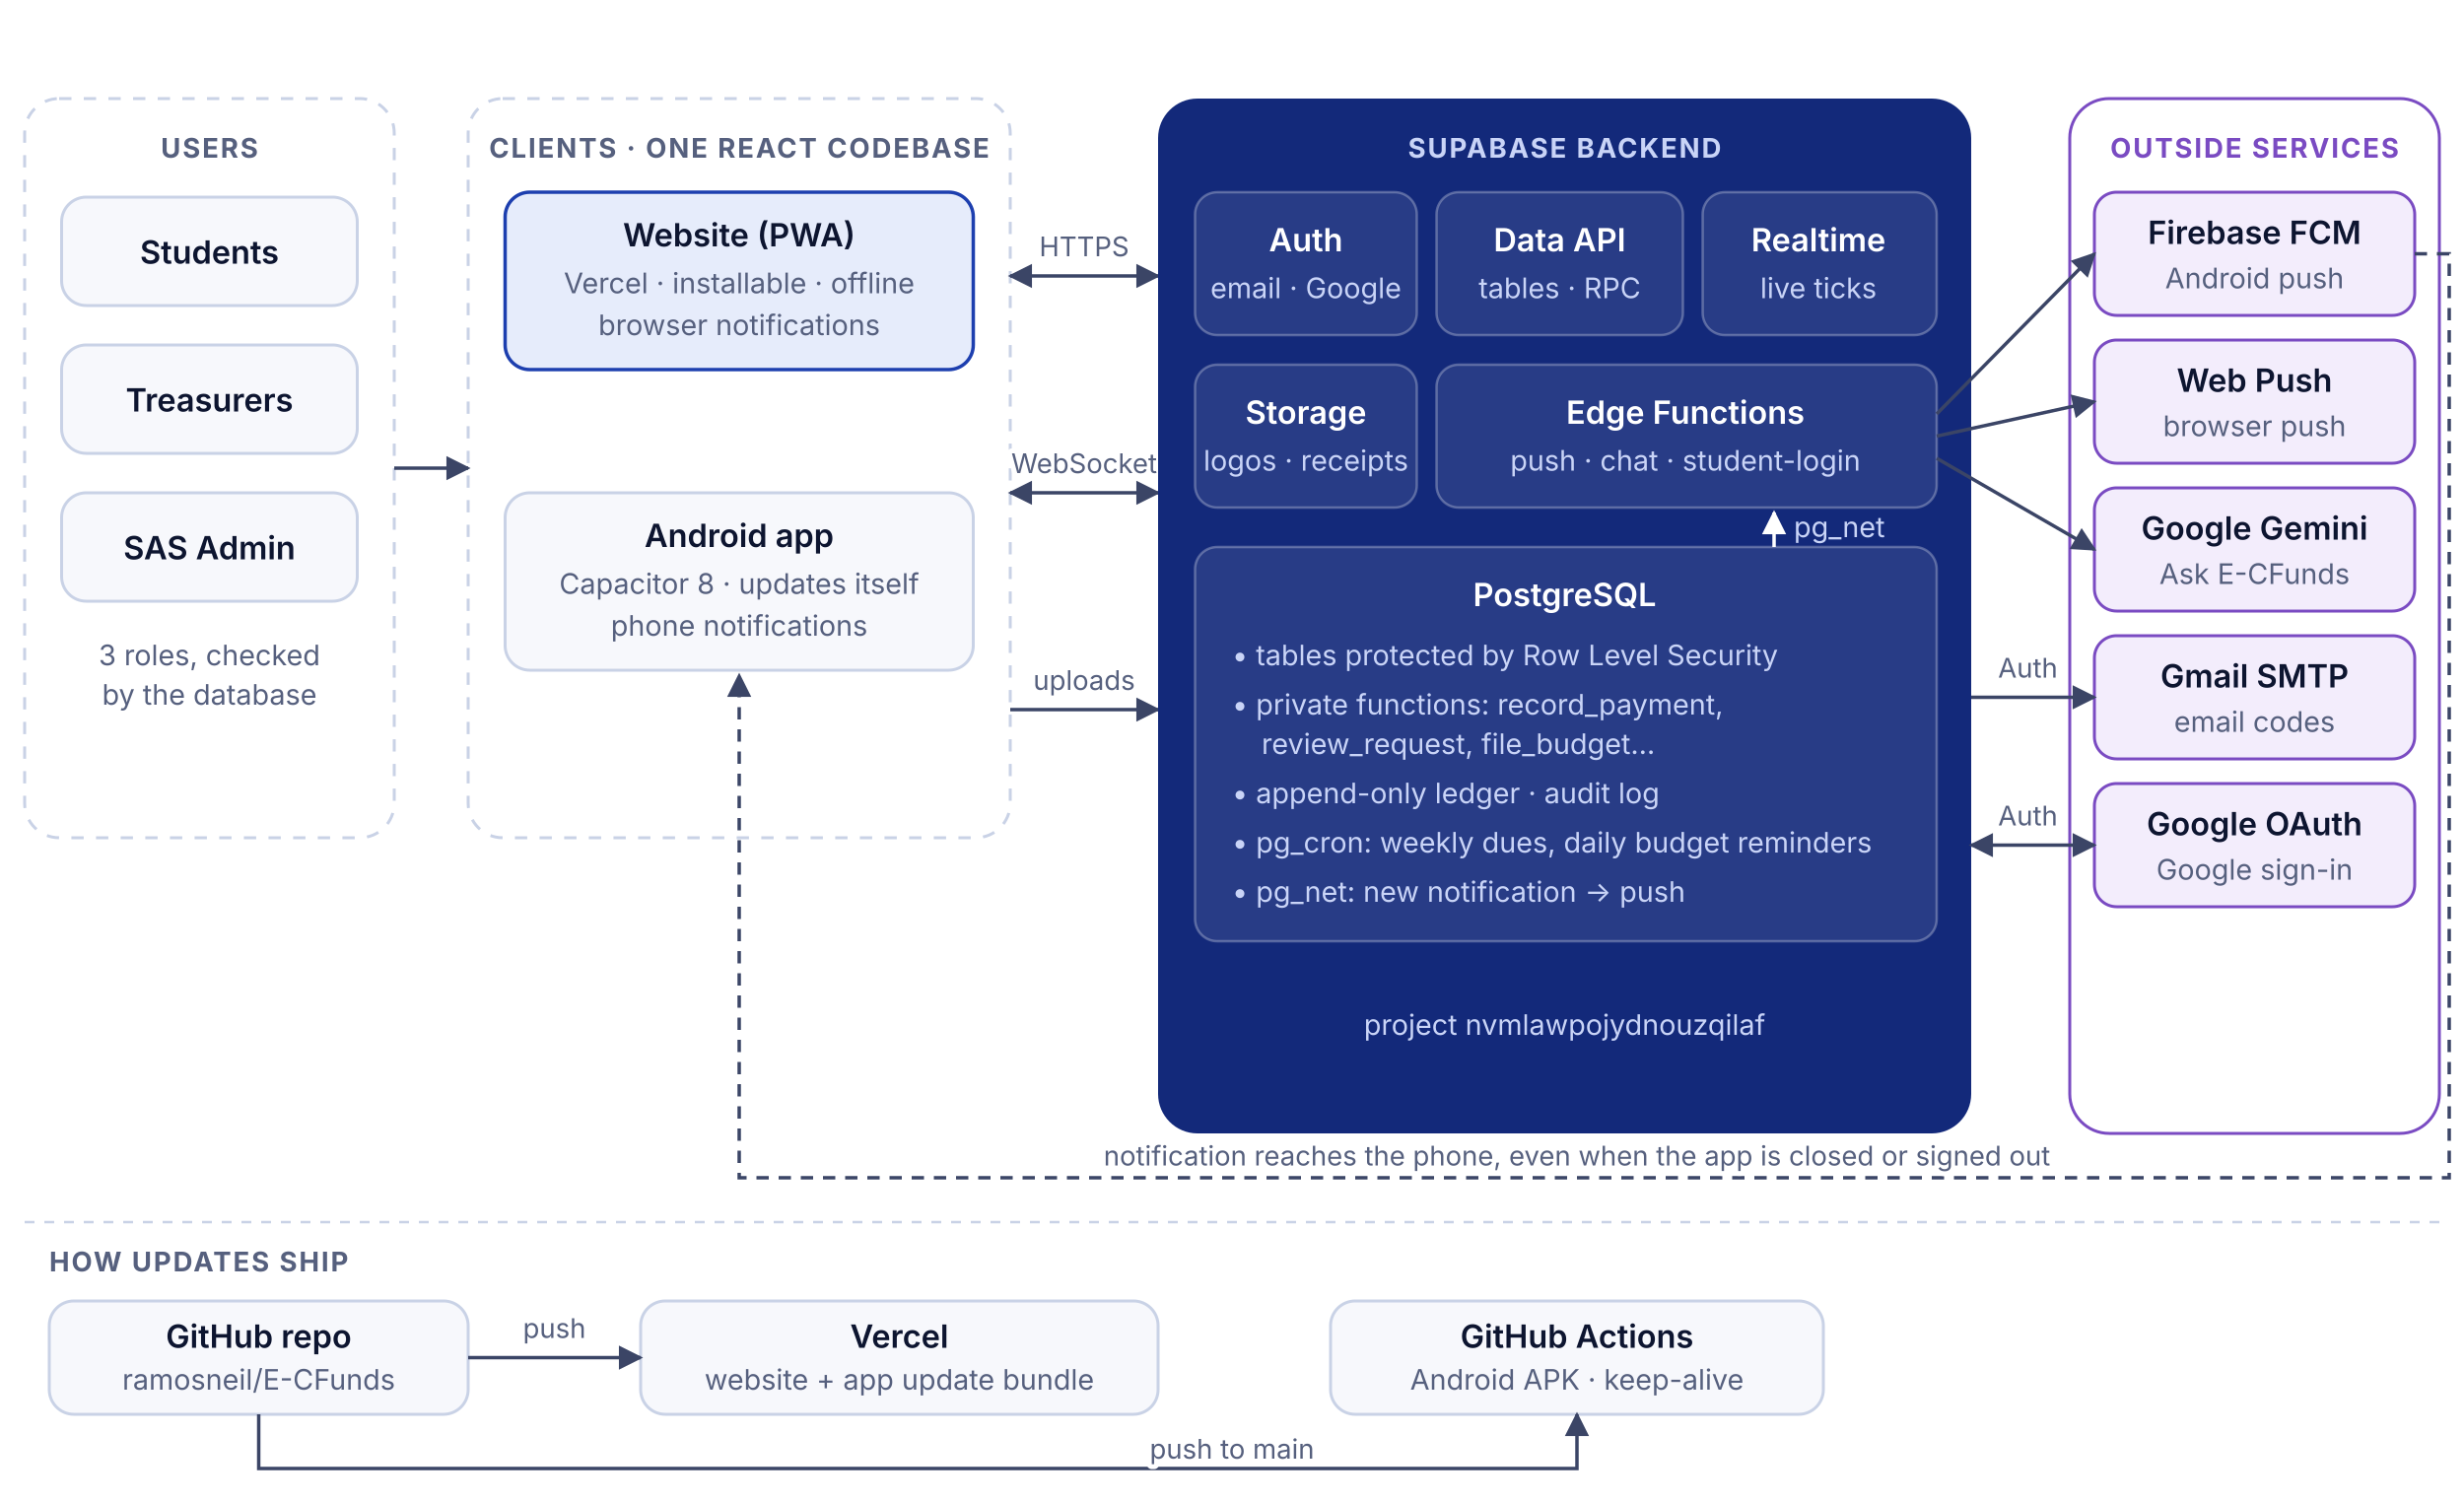
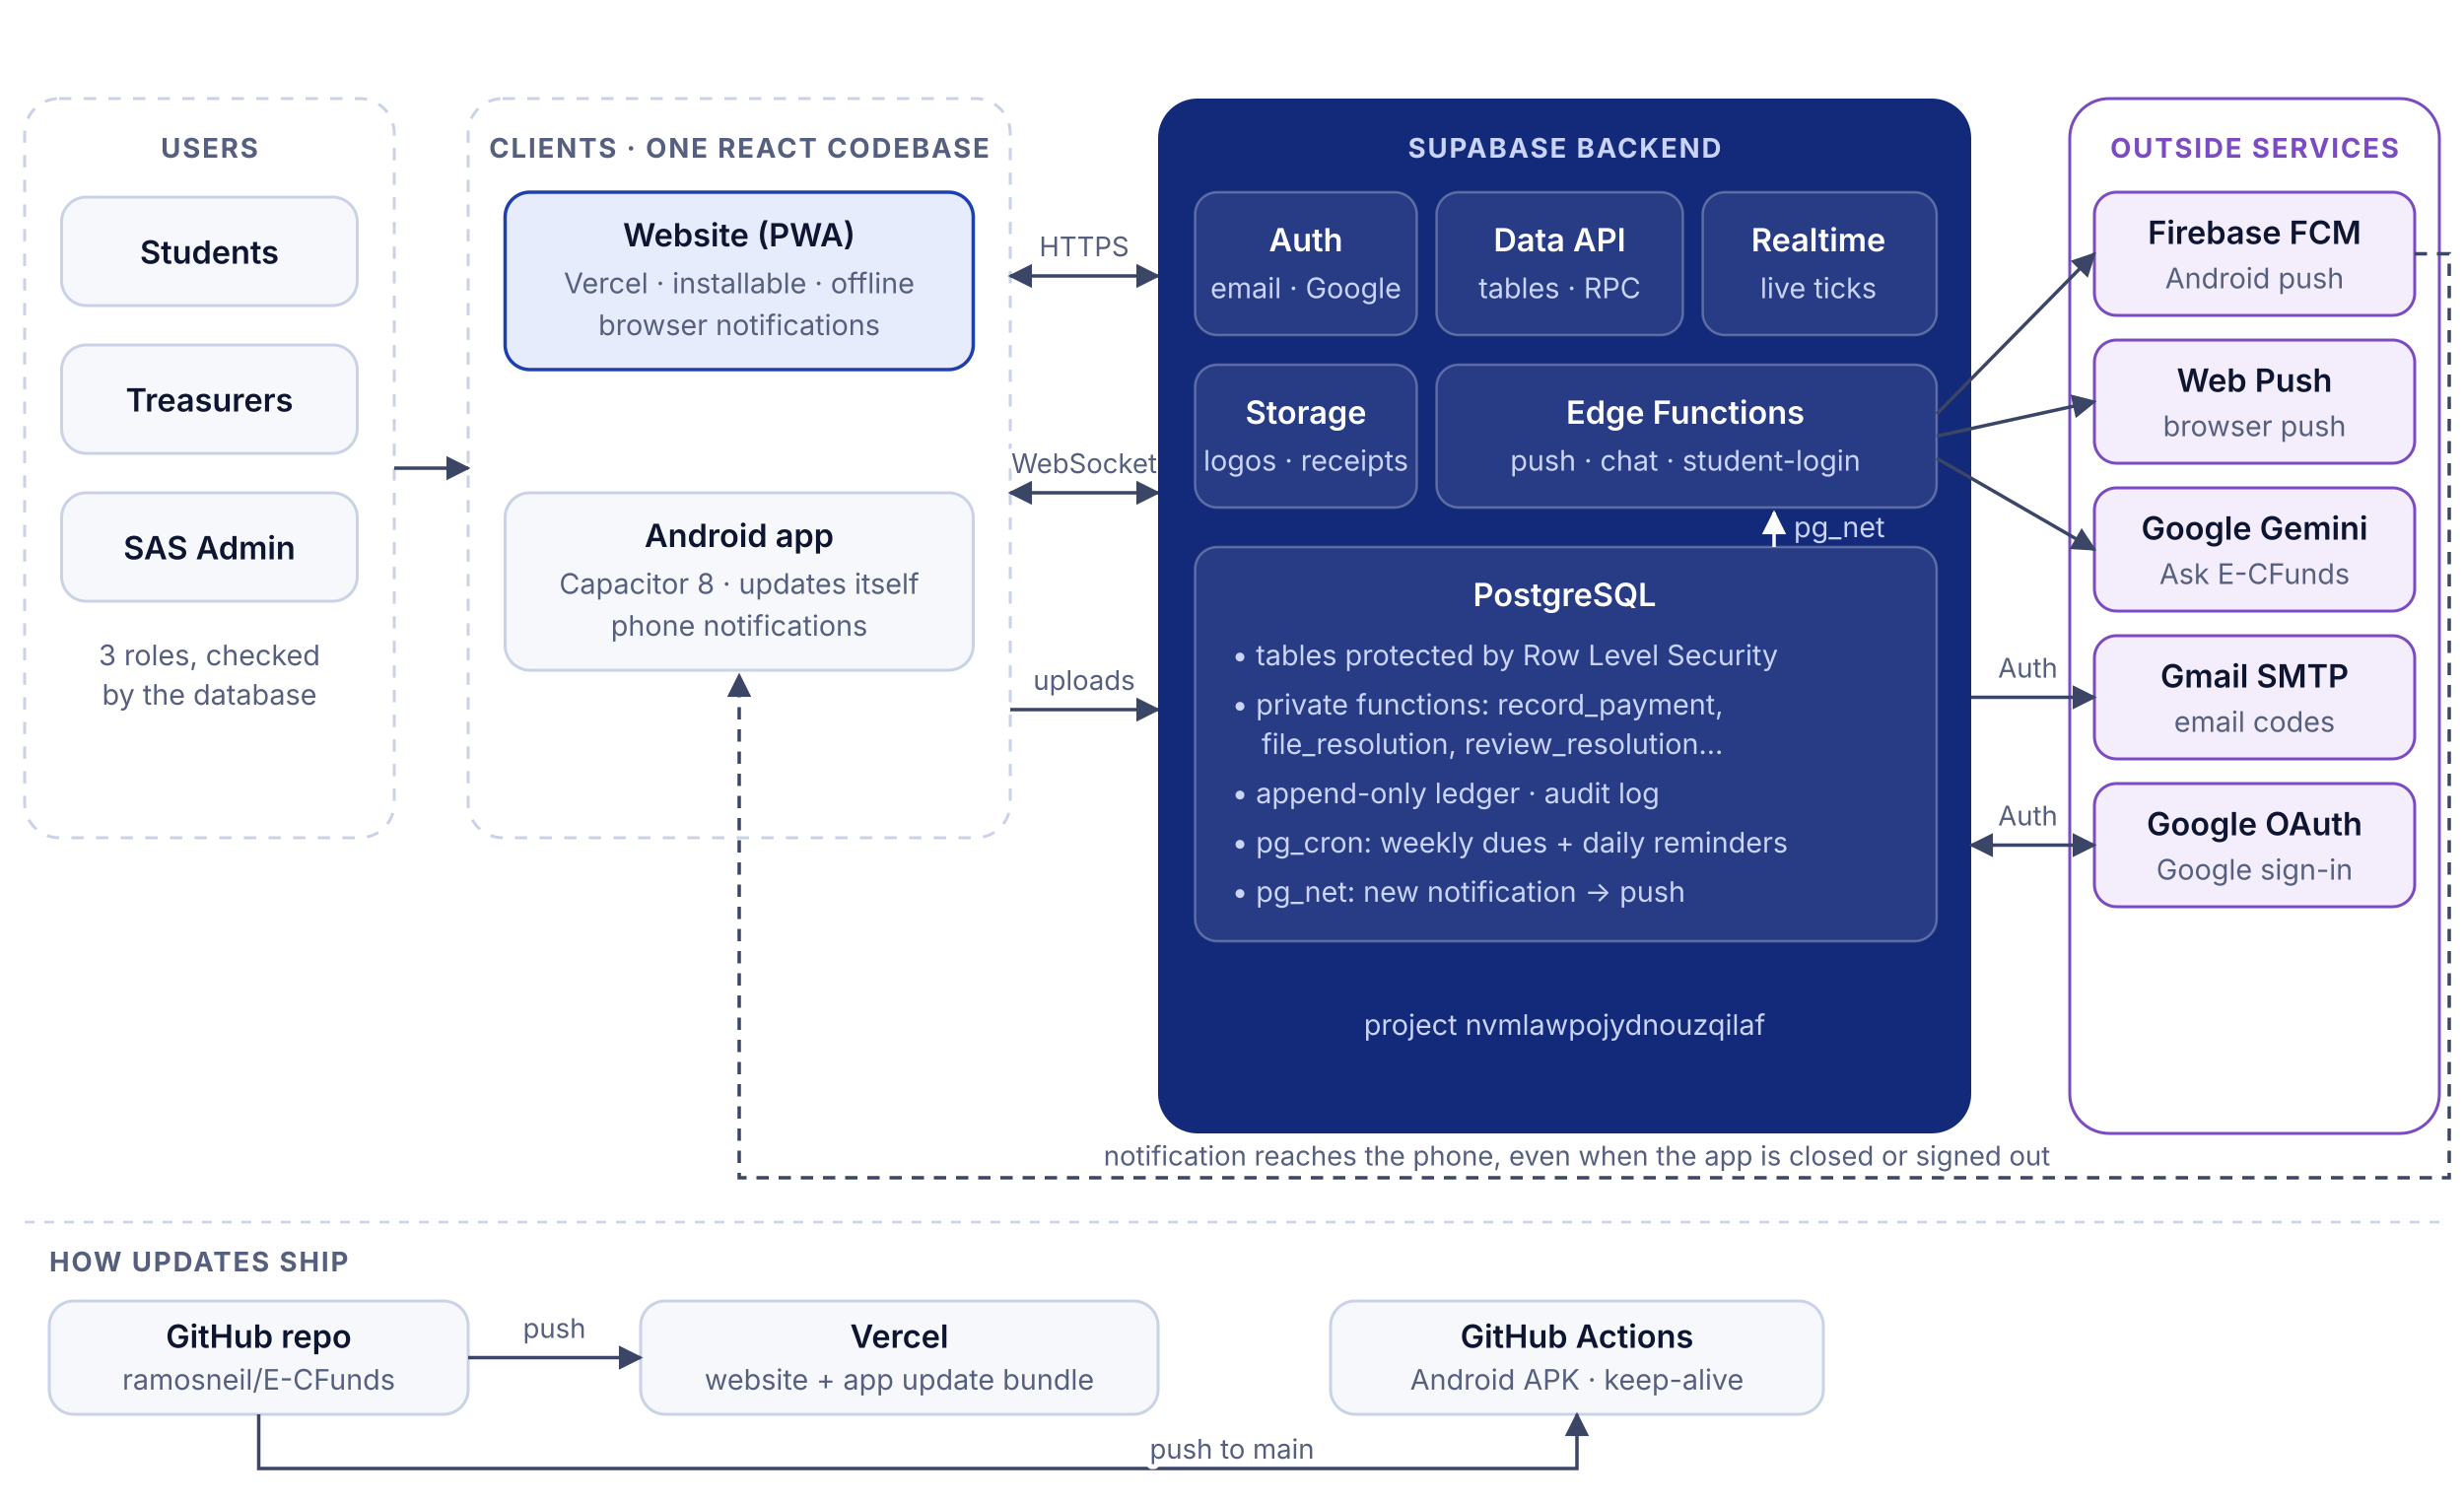
<svg xmlns="http://www.w3.org/2000/svg" viewBox="0 0 1000 610" role="img" aria-label="System architecture: users open the website or the Android app; both talk to the Supabase backend over HTTPS and WebSocket; Supabase calls Firebase, Web Push, Gemini, Gmail and Google sign-in; GitHub ships updates through Vercel and GitHub Actions." width="1000" height="610">
  <defs>
    <marker id="a1" viewBox="0 0 10 10" refX="9" refY="5" markerWidth="7" markerHeight="7" orient="auto-start-reverse">
      <path d="M0,0 L10,5 L0,10 z" fill="rgb(59, 69, 102)" fill-opacity="1" stroke="none" stroke-width="1px" stroke-dasharray="none" stroke-linejoin="miter" stroke-linecap="butt" stroke-opacity="1" opacity="1" font-size="15px" font-weight="400" />
    </marker>
    <marker id="a1w" viewBox="0 0 10 10" refX="9" refY="5" markerWidth="7" markerHeight="7" orient="auto-start-reverse">
      <path d="M0,0 L10,5 L0,10 z" fill="rgb(255, 255, 255)" fill-opacity="1" stroke="none" stroke-width="1px" stroke-dasharray="none" stroke-linejoin="miter" stroke-linecap="butt" stroke-opacity="1" opacity="1" font-size="15px" font-weight="400" />
    </marker>
  </defs>
  <rect x="0" y="0" width="1000" height="610" fill="#FFFFFF" />
  <rect x="10" y="40" width="150" height="300" rx="14" fill="none" fill-opacity="1" stroke="rgb(201, 210, 230)" stroke-width="1.2px" stroke-dasharray="5px, 5px" stroke-linejoin="miter" stroke-linecap="butt" stroke-opacity="1" opacity="1" font-size="15px" font-weight="400" />
  <text x="85" y="64" text-anchor="middle" fill="rgb(86, 96, 126)" fill-opacity="1" stroke="none" stroke-width="1px" stroke-dasharray="none" stroke-linejoin="miter" stroke-linecap="butt" stroke-opacity="1" opacity="1" font-size="11px" font-weight="700" letter-spacing="0.77px" font-family="Inter, Arial, Helvetica, sans-serif">USERS</text>
  <rect x="25" y="80" width="120" height="44" rx="10" fill="rgb(247, 248, 252)" fill-opacity="1" stroke="rgb(201, 210, 230)" stroke-width="1.2px" stroke-dasharray="none" stroke-linejoin="miter" stroke-linecap="butt" stroke-opacity="1" opacity="1" font-size="15px" font-weight="400" />
  <text x="85" y="107" text-anchor="middle" fill="rgb(13, 21, 48)" fill-opacity="1" stroke="none" stroke-width="1px" stroke-dasharray="none" stroke-linejoin="miter" stroke-linecap="butt" stroke-opacity="1" opacity="1" font-size="13px" font-weight="600" font-family="Inter, Arial, Helvetica, sans-serif">Students</text>
  <rect x="25" y="140" width="120" height="44" rx="10" fill="rgb(247, 248, 252)" fill-opacity="1" stroke="rgb(201, 210, 230)" stroke-width="1.2px" stroke-dasharray="none" stroke-linejoin="miter" stroke-linecap="butt" stroke-opacity="1" opacity="1" font-size="15px" font-weight="400" />
  <text x="85" y="167" text-anchor="middle" fill="rgb(13, 21, 48)" fill-opacity="1" stroke="none" stroke-width="1px" stroke-dasharray="none" stroke-linejoin="miter" stroke-linecap="butt" stroke-opacity="1" opacity="1" font-size="13px" font-weight="600" font-family="Inter, Arial, Helvetica, sans-serif">Treasurers</text>
  <rect x="25" y="200" width="120" height="44" rx="10" fill="rgb(247, 248, 252)" fill-opacity="1" stroke="rgb(201, 210, 230)" stroke-width="1.2px" stroke-dasharray="none" stroke-linejoin="miter" stroke-linecap="butt" stroke-opacity="1" opacity="1" font-size="15px" font-weight="400" />
  <text x="85" y="227" text-anchor="middle" fill="rgb(13, 21, 48)" fill-opacity="1" stroke="none" stroke-width="1px" stroke-dasharray="none" stroke-linejoin="miter" stroke-linecap="butt" stroke-opacity="1" opacity="1" font-size="13px" font-weight="600" font-family="Inter, Arial, Helvetica, sans-serif">SAS Admin</text>
  <text x="85" y="270" text-anchor="middle" fill="rgb(86, 96, 126)" fill-opacity="1" stroke="none" stroke-width="1px" stroke-dasharray="none" stroke-linejoin="miter" stroke-linecap="butt" stroke-opacity="1" opacity="1" font-size="11.5px" font-weight="400" font-family="Inter, Arial, Helvetica, sans-serif">3 roles, checked</text>
  <text x="85" y="286" text-anchor="middle" fill="rgb(86, 96, 126)" fill-opacity="1" stroke="none" stroke-width="1px" stroke-dasharray="none" stroke-linejoin="miter" stroke-linecap="butt" stroke-opacity="1" opacity="1" font-size="11.5px" font-weight="400" font-family="Inter, Arial, Helvetica, sans-serif">by the database</text>
  <line x1="160" y1="190" x2="190" y2="190" marker-end="url(#a1)" fill="none" fill-opacity="1" stroke="rgb(59, 69, 102)" stroke-width="1.4px" stroke-dasharray="none" stroke-linejoin="miter" stroke-linecap="butt" stroke-opacity="1" opacity="1" font-size="15px" font-weight="400" />
  <rect x="190" y="40" width="220" height="300" rx="14" fill="none" fill-opacity="1" stroke="rgb(201, 210, 230)" stroke-width="1.2px" stroke-dasharray="5px, 5px" stroke-linejoin="miter" stroke-linecap="butt" stroke-opacity="1" opacity="1" font-size="15px" font-weight="400" />
  <text x="300" y="64" text-anchor="middle" fill="rgb(86, 96, 126)" fill-opacity="1" stroke="none" stroke-width="1px" stroke-dasharray="none" stroke-linejoin="miter" stroke-linecap="butt" stroke-opacity="1" opacity="1" font-size="11px" font-weight="700" letter-spacing="0.77px" font-family="Inter, Arial, Helvetica, sans-serif">CLIENTS · ONE REACT CODEBASE</text>
  <rect x="205" y="78" width="190" height="72" rx="10" fill="rgb(230, 236, 251)" fill-opacity="1" stroke="rgb(29, 63, 175)" stroke-width="1.4px" stroke-dasharray="none" stroke-linejoin="miter" stroke-linecap="butt" stroke-opacity="1" opacity="1" font-size="15px" font-weight="400" />
  <text x="300" y="100" text-anchor="middle" fill="rgb(13, 21, 48)" fill-opacity="1" stroke="none" stroke-width="1px" stroke-dasharray="none" stroke-linejoin="miter" stroke-linecap="butt" stroke-opacity="1" opacity="1" font-size="13px" font-weight="600" font-family="Inter, Arial, Helvetica, sans-serif">Website (PWA)</text>
  <text x="300" y="119" text-anchor="middle" fill="rgb(86, 96, 126)" fill-opacity="1" stroke="none" stroke-width="1px" stroke-dasharray="none" stroke-linejoin="miter" stroke-linecap="butt" stroke-opacity="1" opacity="1" font-size="11.5px" font-weight="400" font-family="Inter, Arial, Helvetica, sans-serif">Vercel · installable · offline</text>
  <text x="300" y="136" text-anchor="middle" fill="rgb(86, 96, 126)" fill-opacity="1" stroke="none" stroke-width="1px" stroke-dasharray="none" stroke-linejoin="miter" stroke-linecap="butt" stroke-opacity="1" opacity="1" font-size="11.5px" font-weight="400" font-family="Inter, Arial, Helvetica, sans-serif">browser notifications</text>
  <rect x="205" y="200" width="190" height="72" rx="10" fill="rgb(247, 248, 252)" fill-opacity="1" stroke="rgb(201, 210, 230)" stroke-width="1.2px" stroke-dasharray="none" stroke-linejoin="miter" stroke-linecap="butt" stroke-opacity="1" opacity="1" font-size="15px" font-weight="400" />
  <text x="300" y="222" text-anchor="middle" fill="rgb(13, 21, 48)" fill-opacity="1" stroke="none" stroke-width="1px" stroke-dasharray="none" stroke-linejoin="miter" stroke-linecap="butt" stroke-opacity="1" opacity="1" font-size="13px" font-weight="600" font-family="Inter, Arial, Helvetica, sans-serif">Android app</text>
  <text x="300" y="241" text-anchor="middle" fill="rgb(86, 96, 126)" fill-opacity="1" stroke="none" stroke-width="1px" stroke-dasharray="none" stroke-linejoin="miter" stroke-linecap="butt" stroke-opacity="1" opacity="1" font-size="11.5px" font-weight="400" font-family="Inter, Arial, Helvetica, sans-serif">Capacitor 8 · updates itself</text>
  <text x="300" y="258" text-anchor="middle" fill="rgb(86, 96, 126)" fill-opacity="1" stroke="none" stroke-width="1px" stroke-dasharray="none" stroke-linejoin="miter" stroke-linecap="butt" stroke-opacity="1" opacity="1" font-size="11.5px" font-weight="400" font-family="Inter, Arial, Helvetica, sans-serif">phone notifications</text>
  <line x1="410" y1="112" x2="470" y2="112" marker-start="url(#a1)" marker-end="url(#a1)" fill="none" fill-opacity="1" stroke="rgb(59, 69, 102)" stroke-width="1.4px" stroke-dasharray="none" stroke-linejoin="miter" stroke-linecap="butt" stroke-opacity="1" opacity="1" font-size="15px" font-weight="400" />
  <text x="440" y="104" text-anchor="middle" fill="rgb(86, 96, 126)" fill-opacity="1" stroke="rgb(255, 255, 255)" stroke-width="4px" stroke-dasharray="none" stroke-linejoin="round" stroke-linecap="butt" stroke-opacity="1" opacity="1" font-size="11px" font-weight="400" paint-order="stroke" font-family="Inter, Arial, Helvetica, sans-serif">HTTPS</text>
  <line x1="410" y1="200" x2="470" y2="200" marker-start="url(#a1)" marker-end="url(#a1)" fill="none" fill-opacity="1" stroke="rgb(59, 69, 102)" stroke-width="1.4px" stroke-dasharray="none" stroke-linejoin="miter" stroke-linecap="butt" stroke-opacity="1" opacity="1" font-size="15px" font-weight="400" />
  <text x="440" y="192" text-anchor="middle" fill="rgb(86, 96, 126)" fill-opacity="1" stroke="rgb(255, 255, 255)" stroke-width="4px" stroke-dasharray="none" stroke-linejoin="round" stroke-linecap="butt" stroke-opacity="1" opacity="1" font-size="11px" font-weight="400" paint-order="stroke" font-family="Inter, Arial, Helvetica, sans-serif">WebSocket</text>
  <line x1="410" y1="288" x2="470" y2="288" marker-end="url(#a1)" fill="none" fill-opacity="1" stroke="rgb(59, 69, 102)" stroke-width="1.4px" stroke-dasharray="none" stroke-linejoin="miter" stroke-linecap="butt" stroke-opacity="1" opacity="1" font-size="15px" font-weight="400" />
  <text x="440" y="280" text-anchor="middle" fill="rgb(86, 96, 126)" fill-opacity="1" stroke="rgb(255, 255, 255)" stroke-width="4px" stroke-dasharray="none" stroke-linejoin="round" stroke-linecap="butt" stroke-opacity="1" opacity="1" font-size="11px" font-weight="400" paint-order="stroke" font-family="Inter, Arial, Helvetica, sans-serif">uploads</text>
  <rect x="470" y="40" width="330" height="420" rx="16" fill="rgb(19, 41, 122)" fill-opacity="1" stroke="none" stroke-width="1px" stroke-dasharray="none" stroke-linejoin="miter" stroke-linecap="butt" stroke-opacity="1" opacity="1" font-size="15px" font-weight="400" />
  <text x="635" y="64" text-anchor="middle" fill="rgb(201, 212, 247)" fill-opacity="1" stroke="none" stroke-width="1px" stroke-dasharray="none" stroke-linejoin="miter" stroke-linecap="butt" stroke-opacity="1" opacity="1" font-size="11px" font-weight="700" letter-spacing="0.77px" font-family="Inter, Arial, Helvetica, sans-serif">SUPABASE BACKEND</text>
  <rect x="485" y="78" width="90" height="58" rx="9" fill="rgba(255, 255, 255, 0.09)" fill-opacity="1" stroke="rgba(255, 255, 255, 0.28)" stroke-width="1px" stroke-dasharray="none" stroke-linejoin="miter" stroke-linecap="butt" stroke-opacity="1" opacity="1" font-size="15px" font-weight="400" />
  <text x="530" y="102" text-anchor="middle" fill="rgb(255, 255, 255)" fill-opacity="1" stroke="none" stroke-width="1px" stroke-dasharray="none" stroke-linejoin="miter" stroke-linecap="butt" stroke-opacity="1" opacity="1" font-size="13px" font-weight="600" font-family="Inter, Arial, Helvetica, sans-serif">Auth</text>
  <text x="530" y="121" text-anchor="middle" fill="rgb(201, 212, 247)" fill-opacity="1" stroke="none" stroke-width="1px" stroke-dasharray="none" stroke-linejoin="miter" stroke-linecap="butt" stroke-opacity="1" opacity="1" font-size="11.5px" font-weight="400" font-family="Inter, Arial, Helvetica, sans-serif">email · Google</text>
  <rect x="583" y="78" width="100" height="58" rx="9" fill="rgba(255, 255, 255, 0.09)" fill-opacity="1" stroke="rgba(255, 255, 255, 0.28)" stroke-width="1px" stroke-dasharray="none" stroke-linejoin="miter" stroke-linecap="butt" stroke-opacity="1" opacity="1" font-size="15px" font-weight="400" />
  <text x="633" y="102" text-anchor="middle" fill="rgb(255, 255, 255)" fill-opacity="1" stroke="none" stroke-width="1px" stroke-dasharray="none" stroke-linejoin="miter" stroke-linecap="butt" stroke-opacity="1" opacity="1" font-size="13px" font-weight="600" font-family="Inter, Arial, Helvetica, sans-serif">Data API</text>
  <text x="633" y="121" text-anchor="middle" fill="rgb(201, 212, 247)" fill-opacity="1" stroke="none" stroke-width="1px" stroke-dasharray="none" stroke-linejoin="miter" stroke-linecap="butt" stroke-opacity="1" opacity="1" font-size="11.5px" font-weight="400" font-family="Inter, Arial, Helvetica, sans-serif">tables · RPC</text>
  <rect x="691" y="78" width="95" height="58" rx="9" fill="rgba(255, 255, 255, 0.09)" fill-opacity="1" stroke="rgba(255, 255, 255, 0.28)" stroke-width="1px" stroke-dasharray="none" stroke-linejoin="miter" stroke-linecap="butt" stroke-opacity="1" opacity="1" font-size="15px" font-weight="400" />
  <text x="738" y="102" text-anchor="middle" fill="rgb(255, 255, 255)" fill-opacity="1" stroke="none" stroke-width="1px" stroke-dasharray="none" stroke-linejoin="miter" stroke-linecap="butt" stroke-opacity="1" opacity="1" font-size="13px" font-weight="600" font-family="Inter, Arial, Helvetica, sans-serif">Realtime</text>
  <text x="738" y="121" text-anchor="middle" fill="rgb(201, 212, 247)" fill-opacity="1" stroke="none" stroke-width="1px" stroke-dasharray="none" stroke-linejoin="miter" stroke-linecap="butt" stroke-opacity="1" opacity="1" font-size="11.5px" font-weight="400" font-family="Inter, Arial, Helvetica, sans-serif">live ticks</text>
  <rect x="485" y="148" width="90" height="58" rx="9" fill="rgba(255, 255, 255, 0.09)" fill-opacity="1" stroke="rgba(255, 255, 255, 0.28)" stroke-width="1px" stroke-dasharray="none" stroke-linejoin="miter" stroke-linecap="butt" stroke-opacity="1" opacity="1" font-size="15px" font-weight="400" />
  <text x="530" y="172" text-anchor="middle" fill="rgb(255, 255, 255)" fill-opacity="1" stroke="none" stroke-width="1px" stroke-dasharray="none" stroke-linejoin="miter" stroke-linecap="butt" stroke-opacity="1" opacity="1" font-size="13px" font-weight="600" font-family="Inter, Arial, Helvetica, sans-serif">Storage</text>
  <text x="530" y="191" text-anchor="middle" fill="rgb(201, 212, 247)" fill-opacity="1" stroke="none" stroke-width="1px" stroke-dasharray="none" stroke-linejoin="miter" stroke-linecap="butt" stroke-opacity="1" opacity="1" font-size="11.5px" font-weight="400" font-family="Inter, Arial, Helvetica, sans-serif">logos · receipts</text>
  <rect x="583" y="148" width="203" height="58" rx="9" fill="rgba(255, 255, 255, 0.09)" fill-opacity="1" stroke="rgba(255, 255, 255, 0.28)" stroke-width="1px" stroke-dasharray="none" stroke-linejoin="miter" stroke-linecap="butt" stroke-opacity="1" opacity="1" font-size="15px" font-weight="400" />
  <text x="684" y="172" text-anchor="middle" fill="rgb(255, 255, 255)" fill-opacity="1" stroke="none" stroke-width="1px" stroke-dasharray="none" stroke-linejoin="miter" stroke-linecap="butt" stroke-opacity="1" opacity="1" font-size="13px" font-weight="600" font-family="Inter, Arial, Helvetica, sans-serif">Edge Functions</text>
  <text x="684" y="191" text-anchor="middle" fill="rgb(201, 212, 247)" fill-opacity="1" stroke="none" stroke-width="1px" stroke-dasharray="none" stroke-linejoin="miter" stroke-linecap="butt" stroke-opacity="1" opacity="1" font-size="11.5px" font-weight="400" font-family="Inter, Arial, Helvetica, sans-serif">push · chat · student-login</text>
  <rect x="485" y="222" width="301" height="160" rx="9" fill="rgba(255, 255, 255, 0.09)" fill-opacity="1" stroke="rgba(255, 255, 255, 0.28)" stroke-width="1px" stroke-dasharray="none" stroke-linejoin="miter" stroke-linecap="butt" stroke-opacity="1" opacity="1" font-size="15px" font-weight="400" />
  <text x="635" y="246" text-anchor="middle" fill="rgb(255, 255, 255)" fill-opacity="1" stroke="none" stroke-width="1px" stroke-dasharray="none" stroke-linejoin="miter" stroke-linecap="butt" stroke-opacity="1" opacity="1" font-size="13px" font-weight="600" font-family="Inter, Arial, Helvetica, sans-serif">PostgreSQL</text>
  <text x="500" y="270" fill="rgb(201, 212, 247)" fill-opacity="1" stroke="none" stroke-width="1px" stroke-dasharray="none" stroke-linejoin="miter" stroke-linecap="butt" stroke-opacity="1" opacity="1" font-size="11.5px" font-weight="400" font-family="Inter, Arial, Helvetica, sans-serif">• tables protected by Row Level Security</text>
  <text x="500" y="290" fill="rgb(201, 212, 247)" fill-opacity="1" stroke="none" stroke-width="1px" stroke-dasharray="none" stroke-linejoin="miter" stroke-linecap="butt" stroke-opacity="1" opacity="1" font-size="11.5px" font-weight="400" font-family="Inter, Arial, Helvetica, sans-serif">• private functions: record_payment,</text>
-   <text x="512" y="306" fill="rgb(201, 212, 247)" fill-opacity="1" stroke="none" stroke-width="1px" stroke-dasharray="none" stroke-linejoin="miter" stroke-linecap="butt" stroke-opacity="1" opacity="1" font-size="11.5px" font-weight="400" font-family="Inter, Arial, Helvetica, sans-serif">review_request, file_budget…</text>
+   <text x="512" y="306" fill="rgb(201, 212, 247)" fill-opacity="1" stroke="none" stroke-width="1px" stroke-dasharray="none" stroke-linejoin="miter" stroke-linecap="butt" stroke-opacity="1" opacity="1" font-size="11.5px" font-weight="400" font-family="Inter, Arial, Helvetica, sans-serif">file_resolution, review_resolution…</text>
  <text x="500" y="326" fill="rgb(201, 212, 247)" fill-opacity="1" stroke="none" stroke-width="1px" stroke-dasharray="none" stroke-linejoin="miter" stroke-linecap="butt" stroke-opacity="1" opacity="1" font-size="11.5px" font-weight="400" font-family="Inter, Arial, Helvetica, sans-serif">• append-only ledger · audit log</text>
-   <text x="500" y="346" fill="rgb(201, 212, 247)" fill-opacity="1" stroke="none" stroke-width="1px" stroke-dasharray="none" stroke-linejoin="miter" stroke-linecap="butt" stroke-opacity="1" opacity="1" font-size="11.5px" font-weight="400" font-family="Inter, Arial, Helvetica, sans-serif">• pg_cron: weekly dues, daily budget reminders</text>
+   <text x="500" y="346" fill="rgb(201, 212, 247)" fill-opacity="1" stroke="none" stroke-width="1px" stroke-dasharray="none" stroke-linejoin="miter" stroke-linecap="butt" stroke-opacity="1" opacity="1" font-size="11.5px" font-weight="400" font-family="Inter, Arial, Helvetica, sans-serif">• pg_cron: weekly dues + daily reminders</text>
  <text x="500" y="366" fill="rgb(201, 212, 247)" fill-opacity="1" stroke="none" stroke-width="1px" stroke-dasharray="none" stroke-linejoin="miter" stroke-linecap="butt" stroke-opacity="1" opacity="1" font-size="11.5px" font-weight="400" font-family="Inter, Arial, Helvetica, sans-serif">• pg_net: new notification → push</text>
  <line x1="720" y1="222" x2="720" y2="208" marker-end="url(#a1w)" fill="none" fill-opacity="1" stroke="rgb(255, 255, 255)" stroke-width="1.4px" stroke-dasharray="none" stroke-linejoin="miter" stroke-linecap="butt" stroke-opacity="1" opacity="1" font-size="15px" font-weight="400" />
  <text x="728" y="218" fill="rgb(201, 212, 247)" fill-opacity="1" stroke="none" stroke-width="1px" stroke-dasharray="none" stroke-linejoin="miter" stroke-linecap="butt" stroke-opacity="1" opacity="1" font-size="11.5px" font-weight="400" font-family="Inter, Arial, Helvetica, sans-serif">pg_net</text>
  <text x="635" y="420" text-anchor="middle" fill="rgb(201, 212, 247)" fill-opacity="1" stroke="none" stroke-width="1px" stroke-dasharray="none" stroke-linejoin="miter" stroke-linecap="butt" stroke-opacity="1" opacity="1" font-size="11.5px" font-weight="400" font-family="Inter, Arial, Helvetica, sans-serif">project nvmlawpojydnouzqilaf</text>
  <rect x="840" y="40" width="150" height="420" rx="16" fill="none" fill-opacity="1" stroke="rgb(122, 75, 194)" stroke-width="1.2px" stroke-dasharray="none" stroke-linejoin="miter" stroke-linecap="butt" stroke-opacity="1" opacity="1" font-size="15px" font-weight="400" />
  <text x="915" y="64" text-anchor="middle" fill="rgb(122, 75, 194)" fill-opacity="1" stroke="none" stroke-width="1px" stroke-dasharray="none" stroke-linejoin="miter" stroke-linecap="butt" stroke-opacity="1" opacity="1" font-size="11px" font-weight="700" letter-spacing="0.77px" font-family="Inter, Arial, Helvetica, sans-serif">OUTSIDE SERVICES</text>
  <rect x="850" y="78" width="130" height="50" rx="9" fill="rgb(243, 237, 252)" fill-opacity="1" stroke="rgb(122, 75, 194)" stroke-width="1.2px" stroke-dasharray="none" stroke-linejoin="miter" stroke-linecap="butt" stroke-opacity="1" opacity="1" font-size="15px" font-weight="400" />
  <text x="915" y="99" text-anchor="middle" fill="rgb(13, 21, 48)" fill-opacity="1" stroke="none" stroke-width="1px" stroke-dasharray="none" stroke-linejoin="miter" stroke-linecap="butt" stroke-opacity="1" opacity="1" font-size="13px" font-weight="600" font-family="Inter, Arial, Helvetica, sans-serif">Firebase FCM</text>
  <text x="915" y="117" text-anchor="middle" fill="rgb(86, 96, 126)" fill-opacity="1" stroke="none" stroke-width="1px" stroke-dasharray="none" stroke-linejoin="miter" stroke-linecap="butt" stroke-opacity="1" opacity="1" font-size="11.5px" font-weight="400" font-family="Inter, Arial, Helvetica, sans-serif">Android push</text>
  <rect x="850" y="138" width="130" height="50" rx="9" fill="rgb(243, 237, 252)" fill-opacity="1" stroke="rgb(122, 75, 194)" stroke-width="1.2px" stroke-dasharray="none" stroke-linejoin="miter" stroke-linecap="butt" stroke-opacity="1" opacity="1" font-size="15px" font-weight="400" />
  <text x="915" y="159" text-anchor="middle" fill="rgb(13, 21, 48)" fill-opacity="1" stroke="none" stroke-width="1px" stroke-dasharray="none" stroke-linejoin="miter" stroke-linecap="butt" stroke-opacity="1" opacity="1" font-size="13px" font-weight="600" font-family="Inter, Arial, Helvetica, sans-serif">Web Push</text>
  <text x="915" y="177" text-anchor="middle" fill="rgb(86, 96, 126)" fill-opacity="1" stroke="none" stroke-width="1px" stroke-dasharray="none" stroke-linejoin="miter" stroke-linecap="butt" stroke-opacity="1" opacity="1" font-size="11.5px" font-weight="400" font-family="Inter, Arial, Helvetica, sans-serif">browser push</text>
  <rect x="850" y="198" width="130" height="50" rx="9" fill="rgb(243, 237, 252)" fill-opacity="1" stroke="rgb(122, 75, 194)" stroke-width="1.2px" stroke-dasharray="none" stroke-linejoin="miter" stroke-linecap="butt" stroke-opacity="1" opacity="1" font-size="15px" font-weight="400" />
  <text x="915" y="219" text-anchor="middle" fill="rgb(13, 21, 48)" fill-opacity="1" stroke="none" stroke-width="1px" stroke-dasharray="none" stroke-linejoin="miter" stroke-linecap="butt" stroke-opacity="1" opacity="1" font-size="13px" font-weight="600" font-family="Inter, Arial, Helvetica, sans-serif">Google Gemini</text>
  <text x="915" y="237" text-anchor="middle" fill="rgb(86, 96, 126)" fill-opacity="1" stroke="none" stroke-width="1px" stroke-dasharray="none" stroke-linejoin="miter" stroke-linecap="butt" stroke-opacity="1" opacity="1" font-size="11.5px" font-weight="400" font-family="Inter, Arial, Helvetica, sans-serif">Ask E-CFunds</text>
  <rect x="850" y="258" width="130" height="50" rx="9" fill="rgb(243, 237, 252)" fill-opacity="1" stroke="rgb(122, 75, 194)" stroke-width="1.2px" stroke-dasharray="none" stroke-linejoin="miter" stroke-linecap="butt" stroke-opacity="1" opacity="1" font-size="15px" font-weight="400" />
  <text x="915" y="279" text-anchor="middle" fill="rgb(13, 21, 48)" fill-opacity="1" stroke="none" stroke-width="1px" stroke-dasharray="none" stroke-linejoin="miter" stroke-linecap="butt" stroke-opacity="1" opacity="1" font-size="13px" font-weight="600" font-family="Inter, Arial, Helvetica, sans-serif">Gmail SMTP</text>
  <text x="915" y="297" text-anchor="middle" fill="rgb(86, 96, 126)" fill-opacity="1" stroke="none" stroke-width="1px" stroke-dasharray="none" stroke-linejoin="miter" stroke-linecap="butt" stroke-opacity="1" opacity="1" font-size="11.5px" font-weight="400" font-family="Inter, Arial, Helvetica, sans-serif">email codes</text>
  <rect x="850" y="318" width="130" height="50" rx="9" fill="rgb(243, 237, 252)" fill-opacity="1" stroke="rgb(122, 75, 194)" stroke-width="1.2px" stroke-dasharray="none" stroke-linejoin="miter" stroke-linecap="butt" stroke-opacity="1" opacity="1" font-size="15px" font-weight="400" />
  <text x="915" y="339" text-anchor="middle" fill="rgb(13, 21, 48)" fill-opacity="1" stroke="none" stroke-width="1px" stroke-dasharray="none" stroke-linejoin="miter" stroke-linecap="butt" stroke-opacity="1" opacity="1" font-size="13px" font-weight="600" font-family="Inter, Arial, Helvetica, sans-serif">Google OAuth</text>
  <text x="915" y="357" text-anchor="middle" fill="rgb(86, 96, 126)" fill-opacity="1" stroke="none" stroke-width="1px" stroke-dasharray="none" stroke-linejoin="miter" stroke-linecap="butt" stroke-opacity="1" opacity="1" font-size="11.5px" font-weight="400" font-family="Inter, Arial, Helvetica, sans-serif">Google sign-in</text>
  <line x1="786" y1="168" x2="850" y2="103" marker-end="url(#a1)" fill="none" fill-opacity="1" stroke="rgb(59, 69, 102)" stroke-width="1.4px" stroke-dasharray="none" stroke-linejoin="miter" stroke-linecap="butt" stroke-opacity="1" opacity="1" font-size="15px" font-weight="400" />
  <line x1="786" y1="177" x2="850" y2="163" marker-end="url(#a1)" fill="none" fill-opacity="1" stroke="rgb(59, 69, 102)" stroke-width="1.4px" stroke-dasharray="none" stroke-linejoin="miter" stroke-linecap="butt" stroke-opacity="1" opacity="1" font-size="15px" font-weight="400" />
  <line x1="786" y1="186" x2="850" y2="223" marker-end="url(#a1)" fill="none" fill-opacity="1" stroke="rgb(59, 69, 102)" stroke-width="1.4px" stroke-dasharray="none" stroke-linejoin="miter" stroke-linecap="butt" stroke-opacity="1" opacity="1" font-size="15px" font-weight="400" />
  <line x1="800" y1="283" x2="850" y2="283" marker-end="url(#a1)" fill="none" fill-opacity="1" stroke="rgb(59, 69, 102)" stroke-width="1.4px" stroke-dasharray="none" stroke-linejoin="miter" stroke-linecap="butt" stroke-opacity="1" opacity="1" font-size="15px" font-weight="400" />
  <line x1="800" y1="343" x2="850" y2="343" marker-start="url(#a1)" marker-end="url(#a1)" fill="none" fill-opacity="1" stroke="rgb(59, 69, 102)" stroke-width="1.4px" stroke-dasharray="none" stroke-linejoin="miter" stroke-linecap="butt" stroke-opacity="1" opacity="1" font-size="15px" font-weight="400" />
  <text x="823" y="275" text-anchor="middle" fill="rgb(86, 96, 126)" fill-opacity="1" stroke="rgb(255, 255, 255)" stroke-width="4px" stroke-dasharray="none" stroke-linejoin="round" stroke-linecap="butt" stroke-opacity="1" opacity="1" font-size="11px" font-weight="400" paint-order="stroke" font-family="Inter, Arial, Helvetica, sans-serif">Auth</text>
  <text x="823" y="335" text-anchor="middle" fill="rgb(86, 96, 126)" fill-opacity="1" stroke="rgb(255, 255, 255)" stroke-width="4px" stroke-dasharray="none" stroke-linejoin="round" stroke-linecap="butt" stroke-opacity="1" opacity="1" font-size="11px" font-weight="400" paint-order="stroke" font-family="Inter, Arial, Helvetica, sans-serif">Auth</text>
  <path d="M980,103 H994 V478 H300 V274" marker-end="url(#a1)" fill="none" fill-opacity="1" stroke="rgb(59, 69, 102)" stroke-width="1.4px" stroke-dasharray="5px, 4px" stroke-linejoin="miter" stroke-linecap="butt" stroke-opacity="1" opacity="1" font-size="15px" font-weight="400" />
  <text x="640" y="473" text-anchor="middle" fill="rgb(86, 96, 126)" fill-opacity="1" stroke="rgb(255, 255, 255)" stroke-width="4px" stroke-dasharray="none" stroke-linejoin="round" stroke-linecap="butt" stroke-opacity="1" opacity="1" font-size="11px" font-weight="400" paint-order="stroke" font-family="Inter, Arial, Helvetica, sans-serif">notification reaches the phone, even when the app is closed or signed out</text>
  <line x1="10" y1="496" x2="990" y2="496" stroke="rgb(201, 210, 230)" stroke-dasharray="4px, 4px" fill="rgb(0, 0, 0)" fill-opacity="1" stroke-width="1px" stroke-linejoin="miter" stroke-linecap="butt" stroke-opacity="1" opacity="1" font-size="15px" font-weight="400" />
  <text x="20" y="516" fill="rgb(86, 96, 126)" fill-opacity="1" stroke="none" stroke-width="1px" stroke-dasharray="none" stroke-linejoin="miter" stroke-linecap="butt" stroke-opacity="1" opacity="1" font-size="11px" font-weight="700" letter-spacing="0.77px" font-family="Inter, Arial, Helvetica, sans-serif">HOW UPDATES SHIP</text>
  <rect x="20" y="528" width="170" height="46" rx="10" fill="rgb(247, 248, 252)" fill-opacity="1" stroke="rgb(201, 210, 230)" stroke-width="1.2px" stroke-dasharray="none" stroke-linejoin="miter" stroke-linecap="butt" stroke-opacity="1" opacity="1" font-size="15px" font-weight="400" />
  <text x="105" y="547" text-anchor="middle" fill="rgb(13, 21, 48)" fill-opacity="1" stroke="none" stroke-width="1px" stroke-dasharray="none" stroke-linejoin="miter" stroke-linecap="butt" stroke-opacity="1" opacity="1" font-size="13px" font-weight="600" font-family="Inter, Arial, Helvetica, sans-serif">GitHub repo</text>
  <text x="105" y="564" text-anchor="middle" fill="rgb(86, 96, 126)" fill-opacity="1" stroke="none" stroke-width="1px" stroke-dasharray="none" stroke-linejoin="miter" stroke-linecap="butt" stroke-opacity="1" opacity="1" font-size="11.5px" font-weight="400" font-family="Inter, Arial, Helvetica, sans-serif">ramosneil/E-CFunds</text>
  <rect x="260" y="528" width="210" height="46" rx="10" fill="rgb(247, 248, 252)" fill-opacity="1" stroke="rgb(201, 210, 230)" stroke-width="1.2px" stroke-dasharray="none" stroke-linejoin="miter" stroke-linecap="butt" stroke-opacity="1" opacity="1" font-size="15px" font-weight="400" />
  <text x="365" y="547" text-anchor="middle" fill="rgb(13, 21, 48)" fill-opacity="1" stroke="none" stroke-width="1px" stroke-dasharray="none" stroke-linejoin="miter" stroke-linecap="butt" stroke-opacity="1" opacity="1" font-size="13px" font-weight="600" font-family="Inter, Arial, Helvetica, sans-serif">Vercel</text>
  <text x="365" y="564" text-anchor="middle" fill="rgb(86, 96, 126)" fill-opacity="1" stroke="none" stroke-width="1px" stroke-dasharray="none" stroke-linejoin="miter" stroke-linecap="butt" stroke-opacity="1" opacity="1" font-size="11.5px" font-weight="400" font-family="Inter, Arial, Helvetica, sans-serif">website + app update bundle</text>
  <rect x="540" y="528" width="200" height="46" rx="10" fill="rgb(247, 248, 252)" fill-opacity="1" stroke="rgb(201, 210, 230)" stroke-width="1.2px" stroke-dasharray="none" stroke-linejoin="miter" stroke-linecap="butt" stroke-opacity="1" opacity="1" font-size="15px" font-weight="400" />
  <text x="640" y="547" text-anchor="middle" fill="rgb(13, 21, 48)" fill-opacity="1" stroke="none" stroke-width="1px" stroke-dasharray="none" stroke-linejoin="miter" stroke-linecap="butt" stroke-opacity="1" opacity="1" font-size="13px" font-weight="600" font-family="Inter, Arial, Helvetica, sans-serif">GitHub Actions</text>
  <text x="640" y="564" text-anchor="middle" fill="rgb(86, 96, 126)" fill-opacity="1" stroke="none" stroke-width="1px" stroke-dasharray="none" stroke-linejoin="miter" stroke-linecap="butt" stroke-opacity="1" opacity="1" font-size="11.5px" font-weight="400" font-family="Inter, Arial, Helvetica, sans-serif">Android APK · keep-alive</text>
  <line x1="190" y1="551" x2="260" y2="551" marker-end="url(#a1)" fill="none" fill-opacity="1" stroke="rgb(59, 69, 102)" stroke-width="1.4px" stroke-dasharray="none" stroke-linejoin="miter" stroke-linecap="butt" stroke-opacity="1" opacity="1" font-size="15px" font-weight="400" />
  <text x="225" y="543" text-anchor="middle" fill="rgb(86, 96, 126)" fill-opacity="1" stroke="rgb(255, 255, 255)" stroke-width="4px" stroke-dasharray="none" stroke-linejoin="round" stroke-linecap="butt" stroke-opacity="1" opacity="1" font-size="11px" font-weight="400" paint-order="stroke" font-family="Inter, Arial, Helvetica, sans-serif">push</text>
  <path d="M105,574 V596 H640 V574" marker-end="url(#a1)" fill="none" fill-opacity="1" stroke="rgb(59, 69, 102)" stroke-width="1.4px" stroke-dasharray="none" stroke-linejoin="miter" stroke-linecap="butt" stroke-opacity="1" opacity="1" font-size="15px" font-weight="400" />
  <text x="500" y="592" text-anchor="middle" fill="rgb(86, 96, 126)" fill-opacity="1" stroke="rgb(255, 255, 255)" stroke-width="4px" stroke-dasharray="none" stroke-linejoin="round" stroke-linecap="butt" stroke-opacity="1" opacity="1" font-size="11px" font-weight="400" paint-order="stroke" font-family="Inter, Arial, Helvetica, sans-serif">push to main</text>
</svg>
